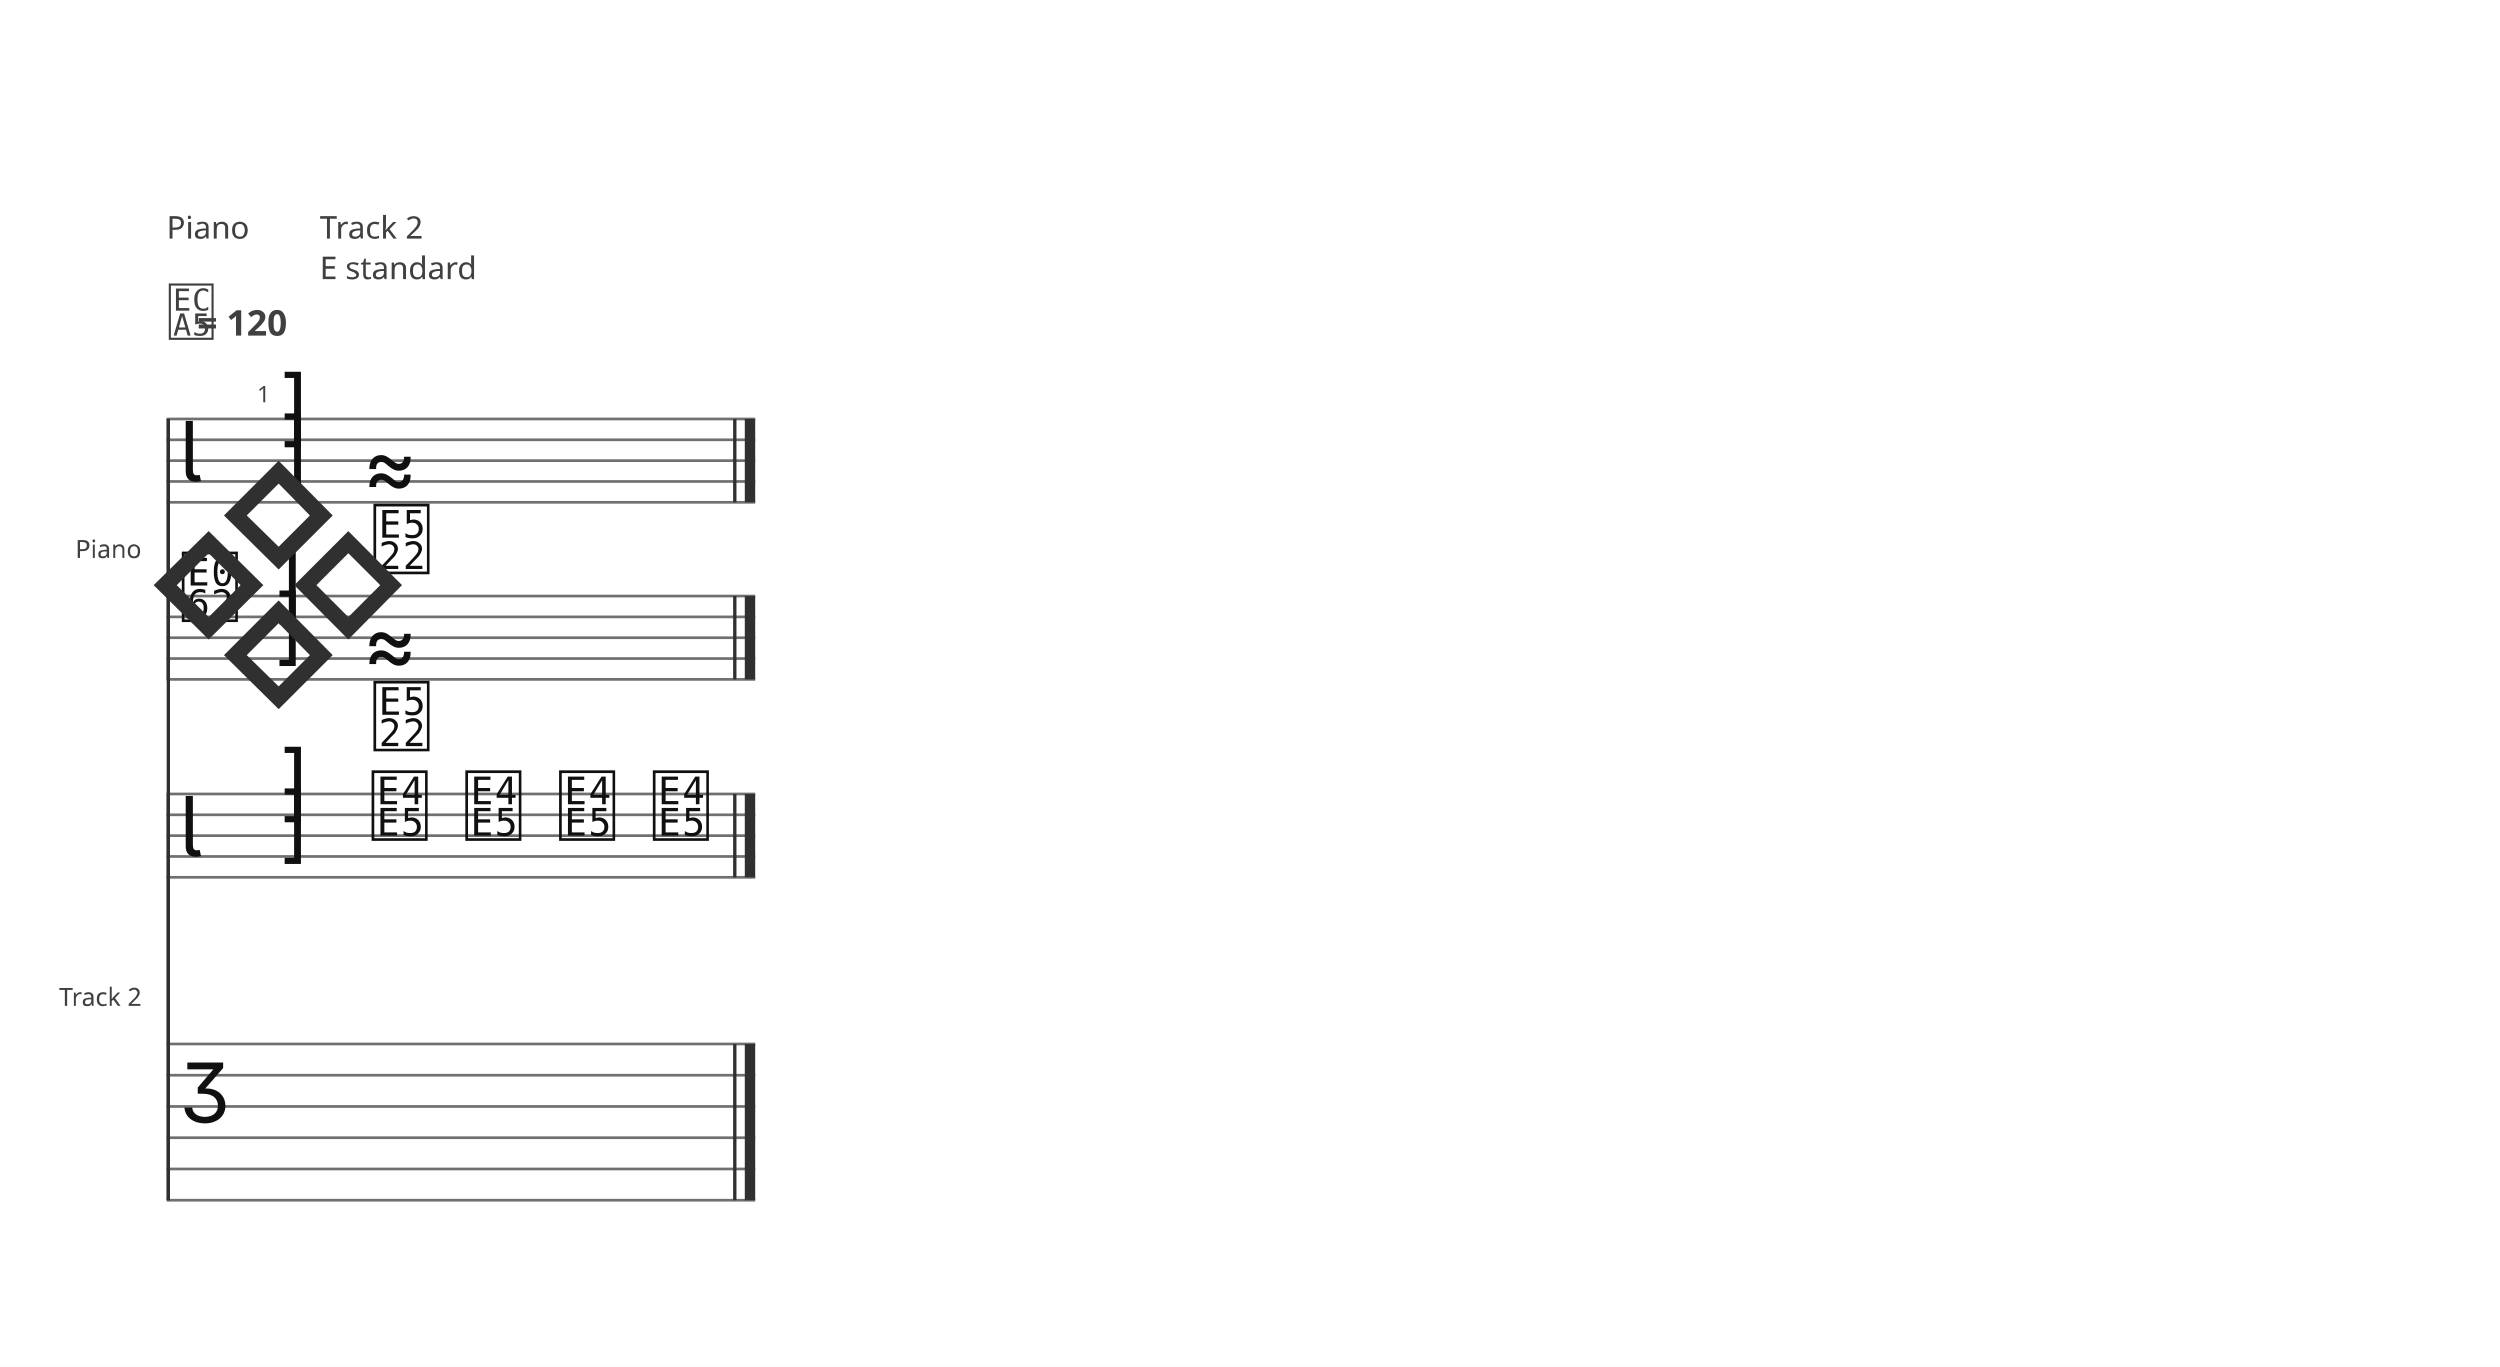
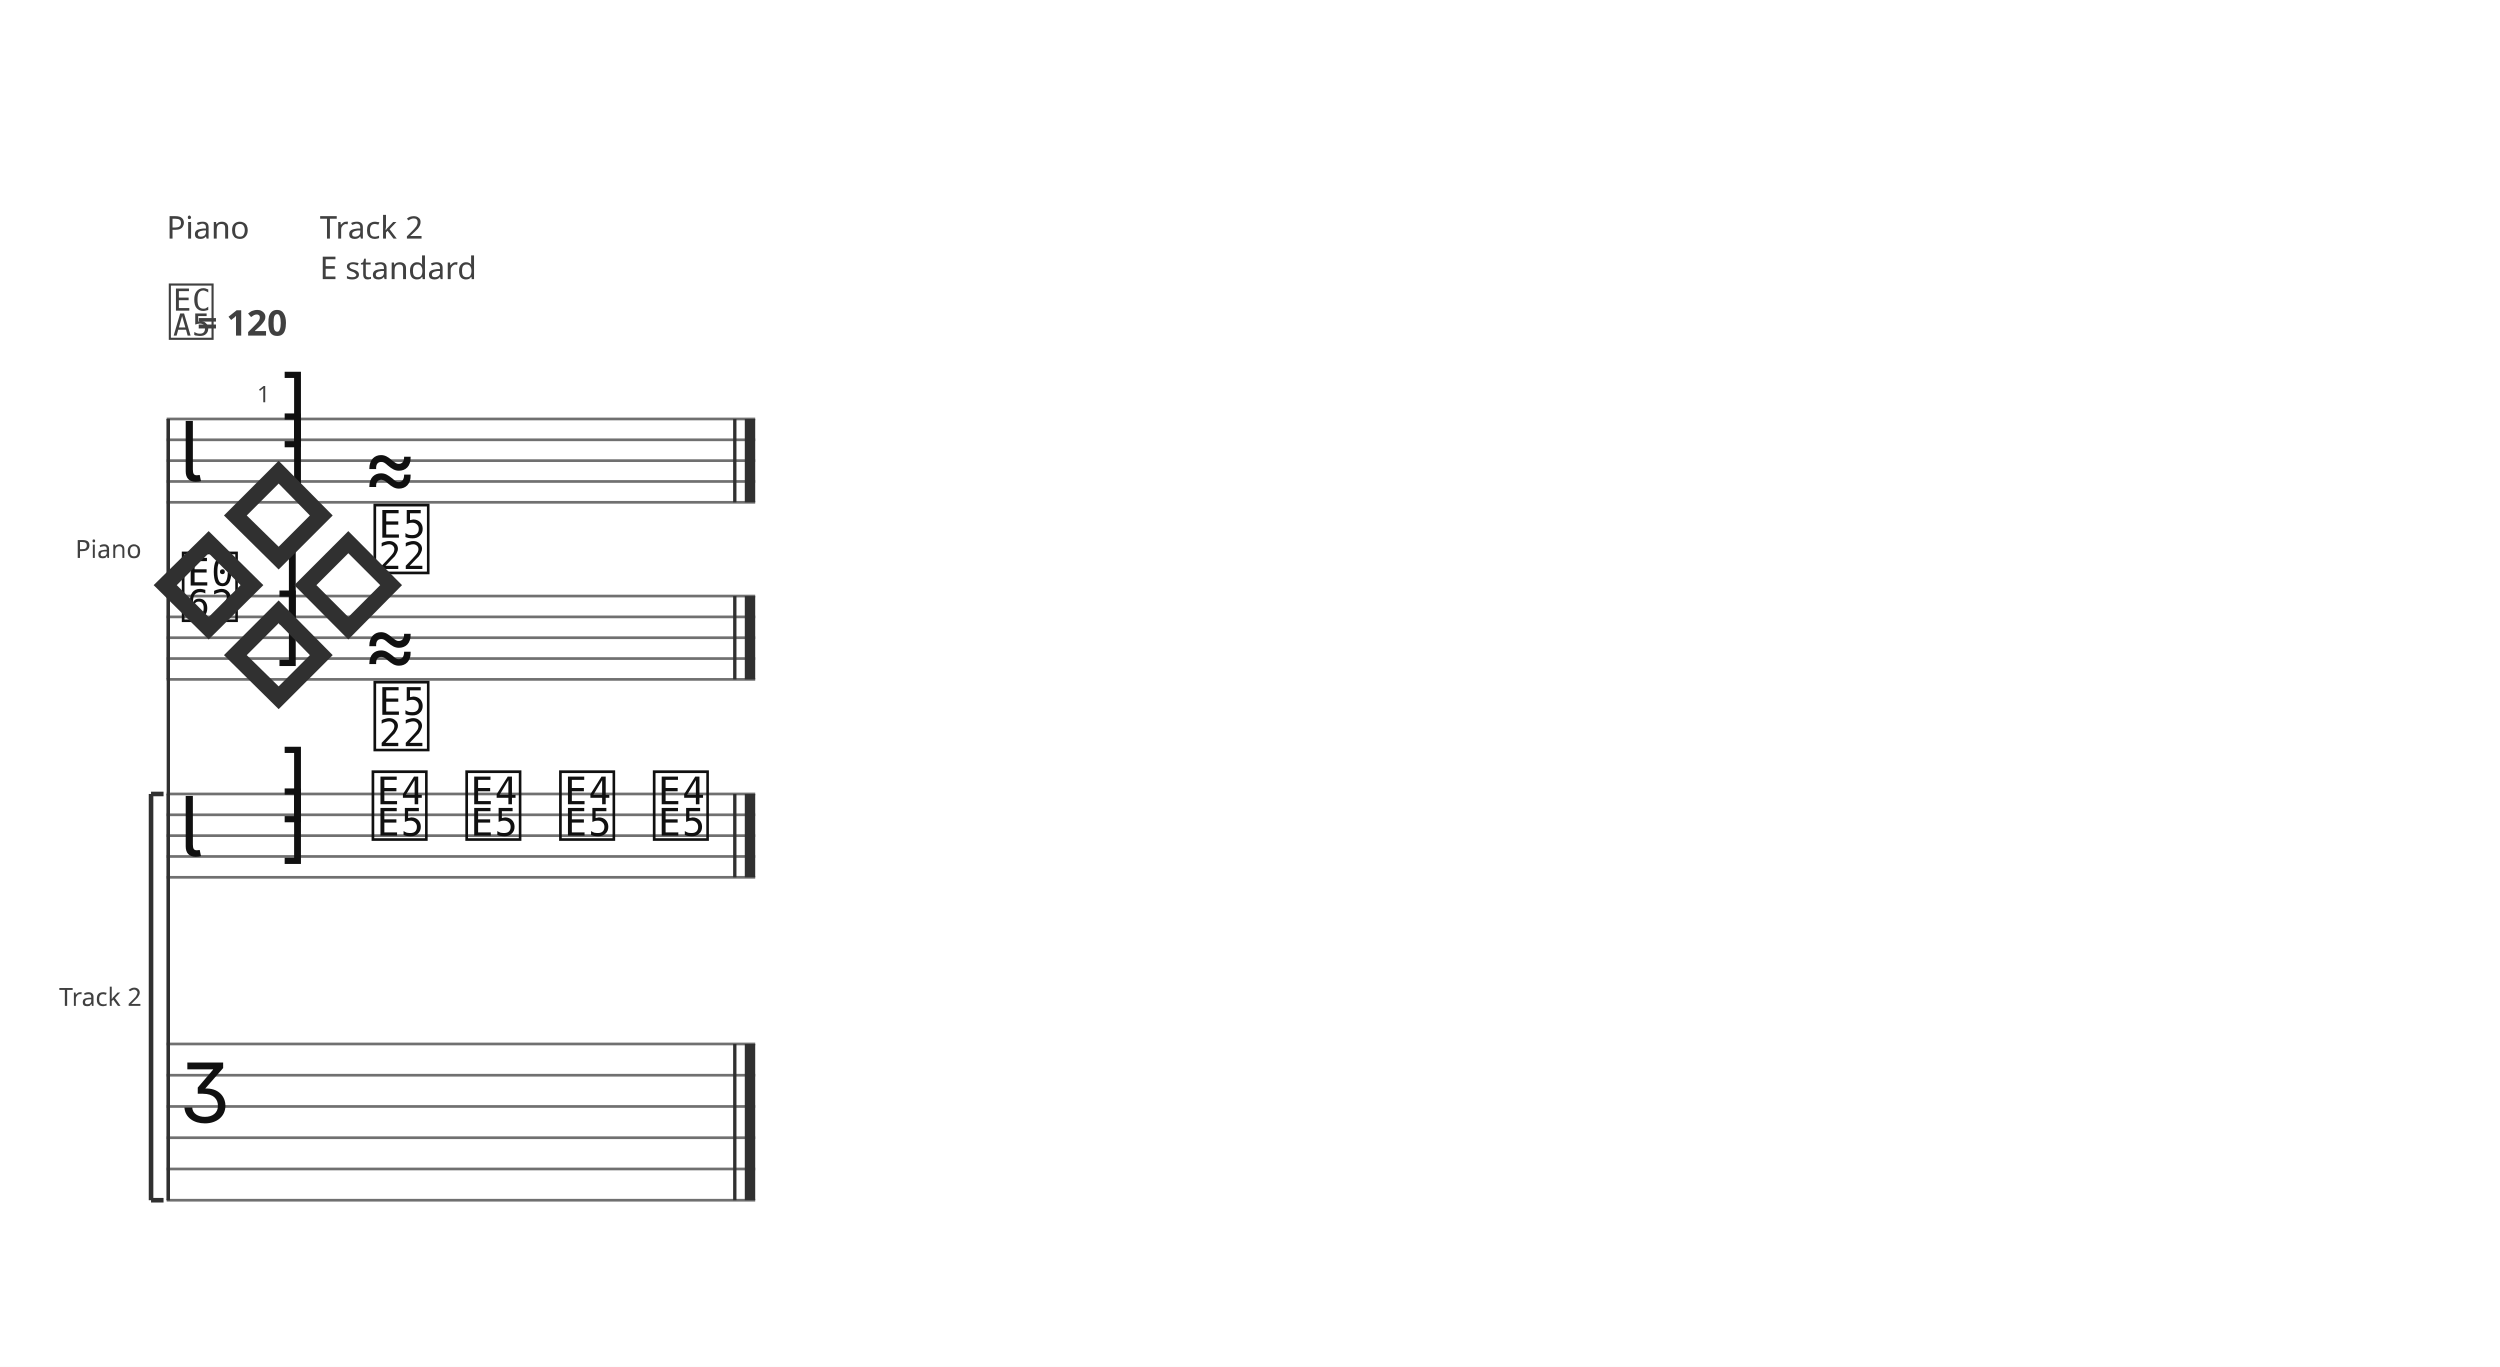
<svg xmlns="http://www.w3.org/2000/svg" width="210mm" height="114.82mm" viewBox="0 0 120 65.61">
  <rect width="100%" height="100%" fill="#ffffff" />
  <text x="8" y="11.45" font-family="Noto Sans" font-size="1.5" fill="#404040">Piano</text>
  <text x="15.35" y="11.45" font-family="Noto Sans" font-size="1.5" fill="#404040">Track 2</text>
  <text x="15.35" y="13.4" font-family="Noto Sans" font-size="1.5" fill="#404040">E standard</text>
  <text x="9.46" y="16.11" font-family="Noto Sans" font-size="1.7" font-weight="bold" fill="#404040">= 120</text>
  <text x="8" y="16.11" font-family="Bravura" font-size="3.2" fill="#404040" data-glyph="metNoteQuarterUp"></text>
  <line x1="8" y1="20.11" x2="36.25" y2="20.11" stroke="#707070" stroke-width="0.13" />
  <line x1="8" y1="21.11" x2="36.25" y2="21.11" stroke="#707070" stroke-width="0.13" />
  <line x1="8" y1="22.11" x2="36.25" y2="22.11" stroke="#707070" stroke-width="0.13" />
  <line x1="8" y1="23.11" x2="36.25" y2="23.11" stroke="#707070" stroke-width="0.13" />
  <line x1="8" y1="24.11" x2="36.25" y2="24.11" stroke="#707070" stroke-width="0.13" />
  <text x="8.6" y="23.11" font-family="Bravura" font-size="4" fill="#101010" data-glyph="gClef"></text>
  <text x="12.34" y="19.31" font-family="Noto Sans" font-size="1.1" fill="#404040">1</text>
  <text x="13.43" y="21.11" font-family="Bravura" font-size="4" fill="#101010" data-glyph="timeSig4"></text>
  <text x="13.43" y="23.11" font-family="Bravura" font-size="4" fill="#101010" data-glyph="timeSig4"></text>
  <text x="17.4" y="24.11" font-family="Bravura" font-size="4" fill="#101010" data-glyph="noteheadWhole"></text>
  <text x="17.8" y="27.31" font-family="Bravura" font-size="4" fill="#101010" data-glyph="dynamicForte"></text>
  <line x1="35.27" y1="20.11" x2="35.27" y2="24.11" stroke="#303030" stroke-width="0.16" />
  <line x1="36" y1="20.11" x2="36" y2="24.11" stroke="#303030" stroke-width="0.5" />
  <line x1="8" y1="28.61" x2="36.25" y2="28.61" stroke="#707070" stroke-width="0.13" />
  <line x1="8" y1="29.61" x2="36.25" y2="29.61" stroke="#707070" stroke-width="0.13" />
  <line x1="8" y1="30.61" x2="36.25" y2="30.61" stroke="#707070" stroke-width="0.13" />
  <line x1="8" y1="31.61" x2="36.25" y2="31.61" stroke="#707070" stroke-width="0.13" />
  <line x1="8" y1="32.61" x2="36.25" y2="32.61" stroke="#707070" stroke-width="0.13" />
  <text x="8.6" y="29.61" font-family="Bravura" font-size="4" fill="#101010" data-glyph="fClef"></text>
  <text x="13.18" y="29.61" font-family="Bravura" font-size="4" fill="#101010" data-glyph="timeSig4"></text>
  <text x="13.18" y="31.61" font-family="Bravura" font-size="4" fill="#101010" data-glyph="timeSig4"></text>
  <text x="17.4" y="32.61" font-family="Bravura" font-size="4" fill="#101010" data-glyph="noteheadWhole"></text>
  <text x="17.8" y="35.81" font-family="Bravura" font-size="4" fill="#101010" data-glyph="dynamicForte"></text>
  <line x1="35.27" y1="28.61" x2="35.27" y2="32.61" stroke="#303030" stroke-width="0.16" />
  <line x1="36" y1="28.61" x2="36" y2="32.61" stroke="#303030" stroke-width="0.5" />
  <line x1="8.08" y1="20.11" x2="8.08" y2="32.61" stroke="#303030" stroke-width="0.16" />
  <text x="6.78" y="32.62" font-family="Bravura" font-size="12.48" fill="#303030" data-glyph="brace"></text>
  <text x="6.8" y="26.78" font-family="Noto Sans" font-size="1.2" text-anchor="end" fill="#404040">Piano</text>
  <line x1="8" y1="50.11" x2="36.25" y2="50.11" stroke="#707070" stroke-width="0.13" />
  <line x1="8" y1="51.61" x2="36.25" y2="51.61" stroke="#707070" stroke-width="0.13" />
  <line x1="8" y1="53.11" x2="36.25" y2="53.11" stroke="#707070" stroke-width="0.13" />
  <line x1="8" y1="54.61" x2="36.25" y2="54.61" stroke="#707070" stroke-width="0.13" />
  <line x1="8" y1="56.11" x2="36.25" y2="56.11" stroke="#707070" stroke-width="0.13" />
  <line x1="8" y1="57.61" x2="36.25" y2="57.61" stroke="#707070" stroke-width="0.13" />
  <text x="8.6" y="53.89" font-family="Bravura" font-size="3.97" fill="#101010" data-glyph="6stringTabClef"></text>
  <line x1="8" y1="38.11" x2="36.25" y2="38.11" stroke="#707070" stroke-width="0.13" />
  <line x1="8" y1="39.11" x2="36.25" y2="39.11" stroke="#707070" stroke-width="0.13" />
  <line x1="8" y1="40.11" x2="36.25" y2="40.11" stroke="#707070" stroke-width="0.13" />
  <line x1="8" y1="41.11" x2="36.25" y2="41.11" stroke="#707070" stroke-width="0.13" />
  <line x1="8" y1="42.11" x2="36.25" y2="42.11" stroke="#707070" stroke-width="0.13" />
  <text x="8.6" y="41.11" font-family="Bravura" font-size="4" fill="#101010" data-glyph="gClef"></text>
-   <line x1="8.08" y1="38.11" x2="8.08" y2="57.61" stroke="#303030" stroke-width="0.16" />
  <text x="13.43" y="39.11" font-family="Bravura" font-size="4" fill="#101010" data-glyph="timeSig4"></text>
  <text x="13.43" y="41.11" font-family="Bravura" font-size="4" fill="#101010" data-glyph="timeSig4"></text>
  <text x="17.71" y="40.11" font-family="Bravura" font-size="4" fill="#101010" data-glyph="restQuarter"></text>
  <text x="22.21" y="40.11" font-family="Bravura" font-size="4" fill="#101010" data-glyph="restQuarter"></text>
  <text x="26.71" y="40.11" font-family="Bravura" font-size="4" fill="#101010" data-glyph="restQuarter"></text>
  <text x="31.21" y="40.11" font-family="Bravura" font-size="4" fill="#101010" data-glyph="restQuarter"></text>
  <line x1="35.27" y1="50.11" x2="35.27" y2="57.61" stroke="#303030" stroke-width="0.16" />
  <line x1="36" y1="50.11" x2="36" y2="57.61" stroke="#303030" stroke-width="0.5" />
  <line x1="35.27" y1="38.11" x2="35.27" y2="42.11" stroke="#303030" stroke-width="0.16" />
  <line x1="36" y1="38.11" x2="36" y2="42.11" stroke="#303030" stroke-width="0.5" />
+   <line x1="8.08" y1="38.11" x2="8.08" y2="57.61" stroke="#303030" stroke-width="0.16" />
+   <line x1="7.25" y1="38.11" x2="7.25" y2="57.61" stroke="#303030" stroke-width="0.22" />
+   <line x1="7.25" y1="38.11" x2="7.85" y2="38.11" stroke="#303030" stroke-width="0.22" />
+   <line x1="7.25" y1="57.61" x2="7.85" y2="57.61" stroke="#303030" stroke-width="0.22" />
  <text x="6.8" y="48.28" font-family="Noto Sans" font-size="1.2" text-anchor="end" fill="#404040">Track 2</text>
  <line x1="8.08" y1="20.11" x2="8.08" y2="57.61" stroke="#303030" stroke-width="0.16" />
</svg>
